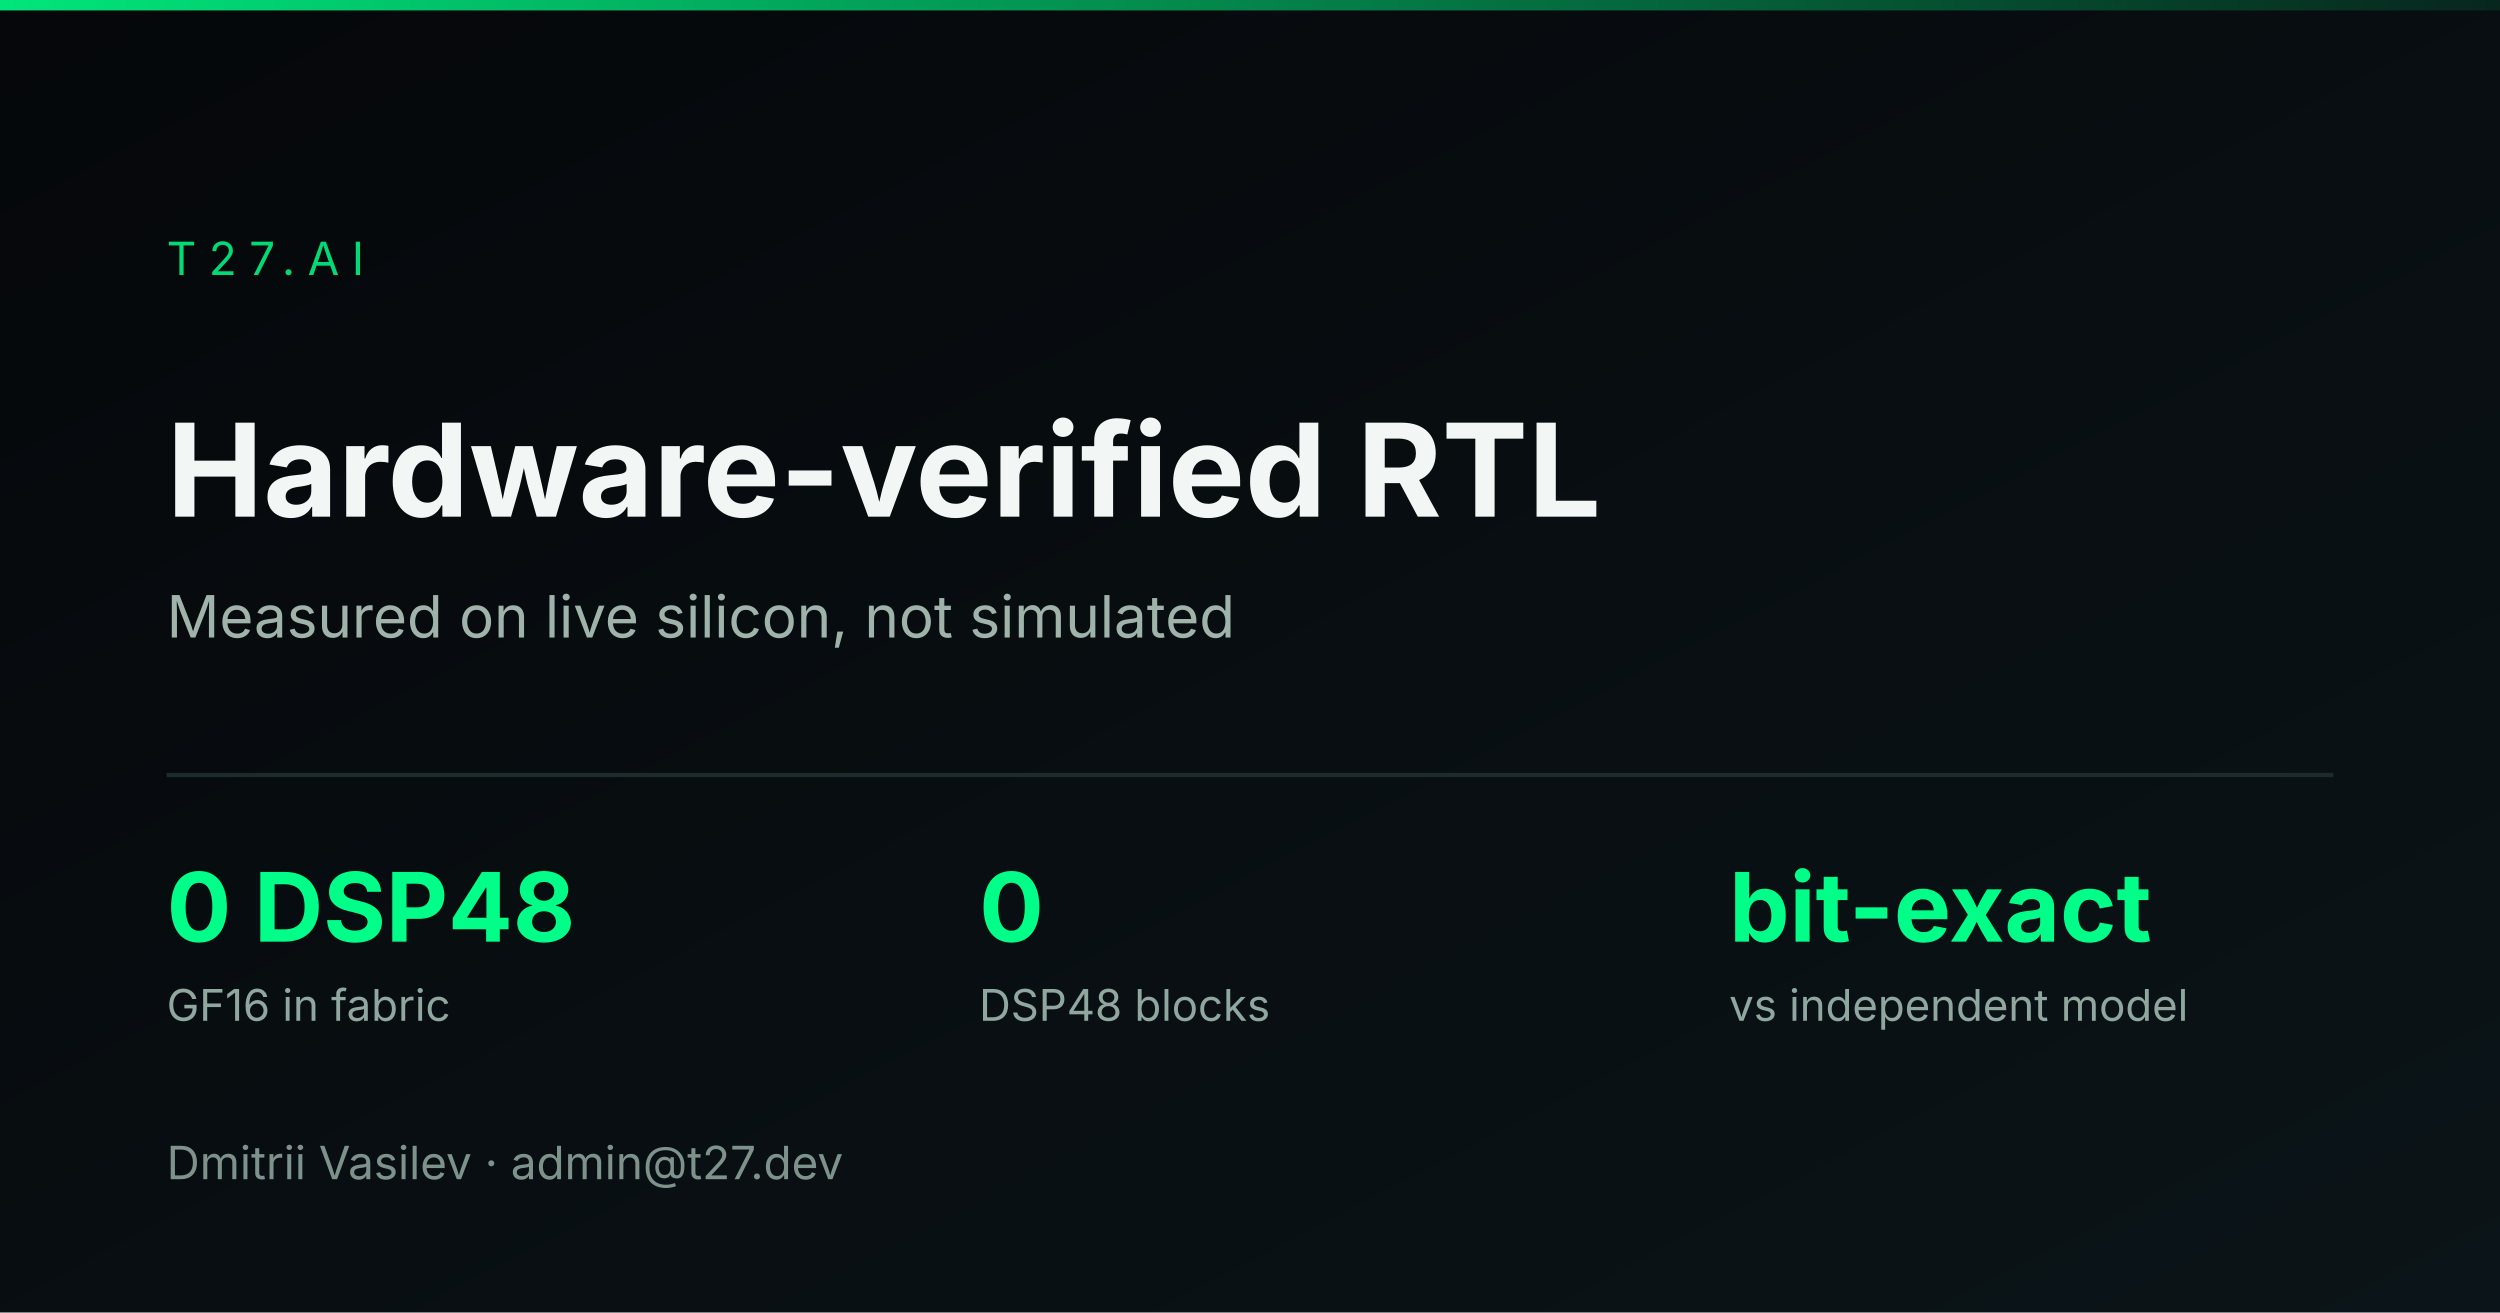
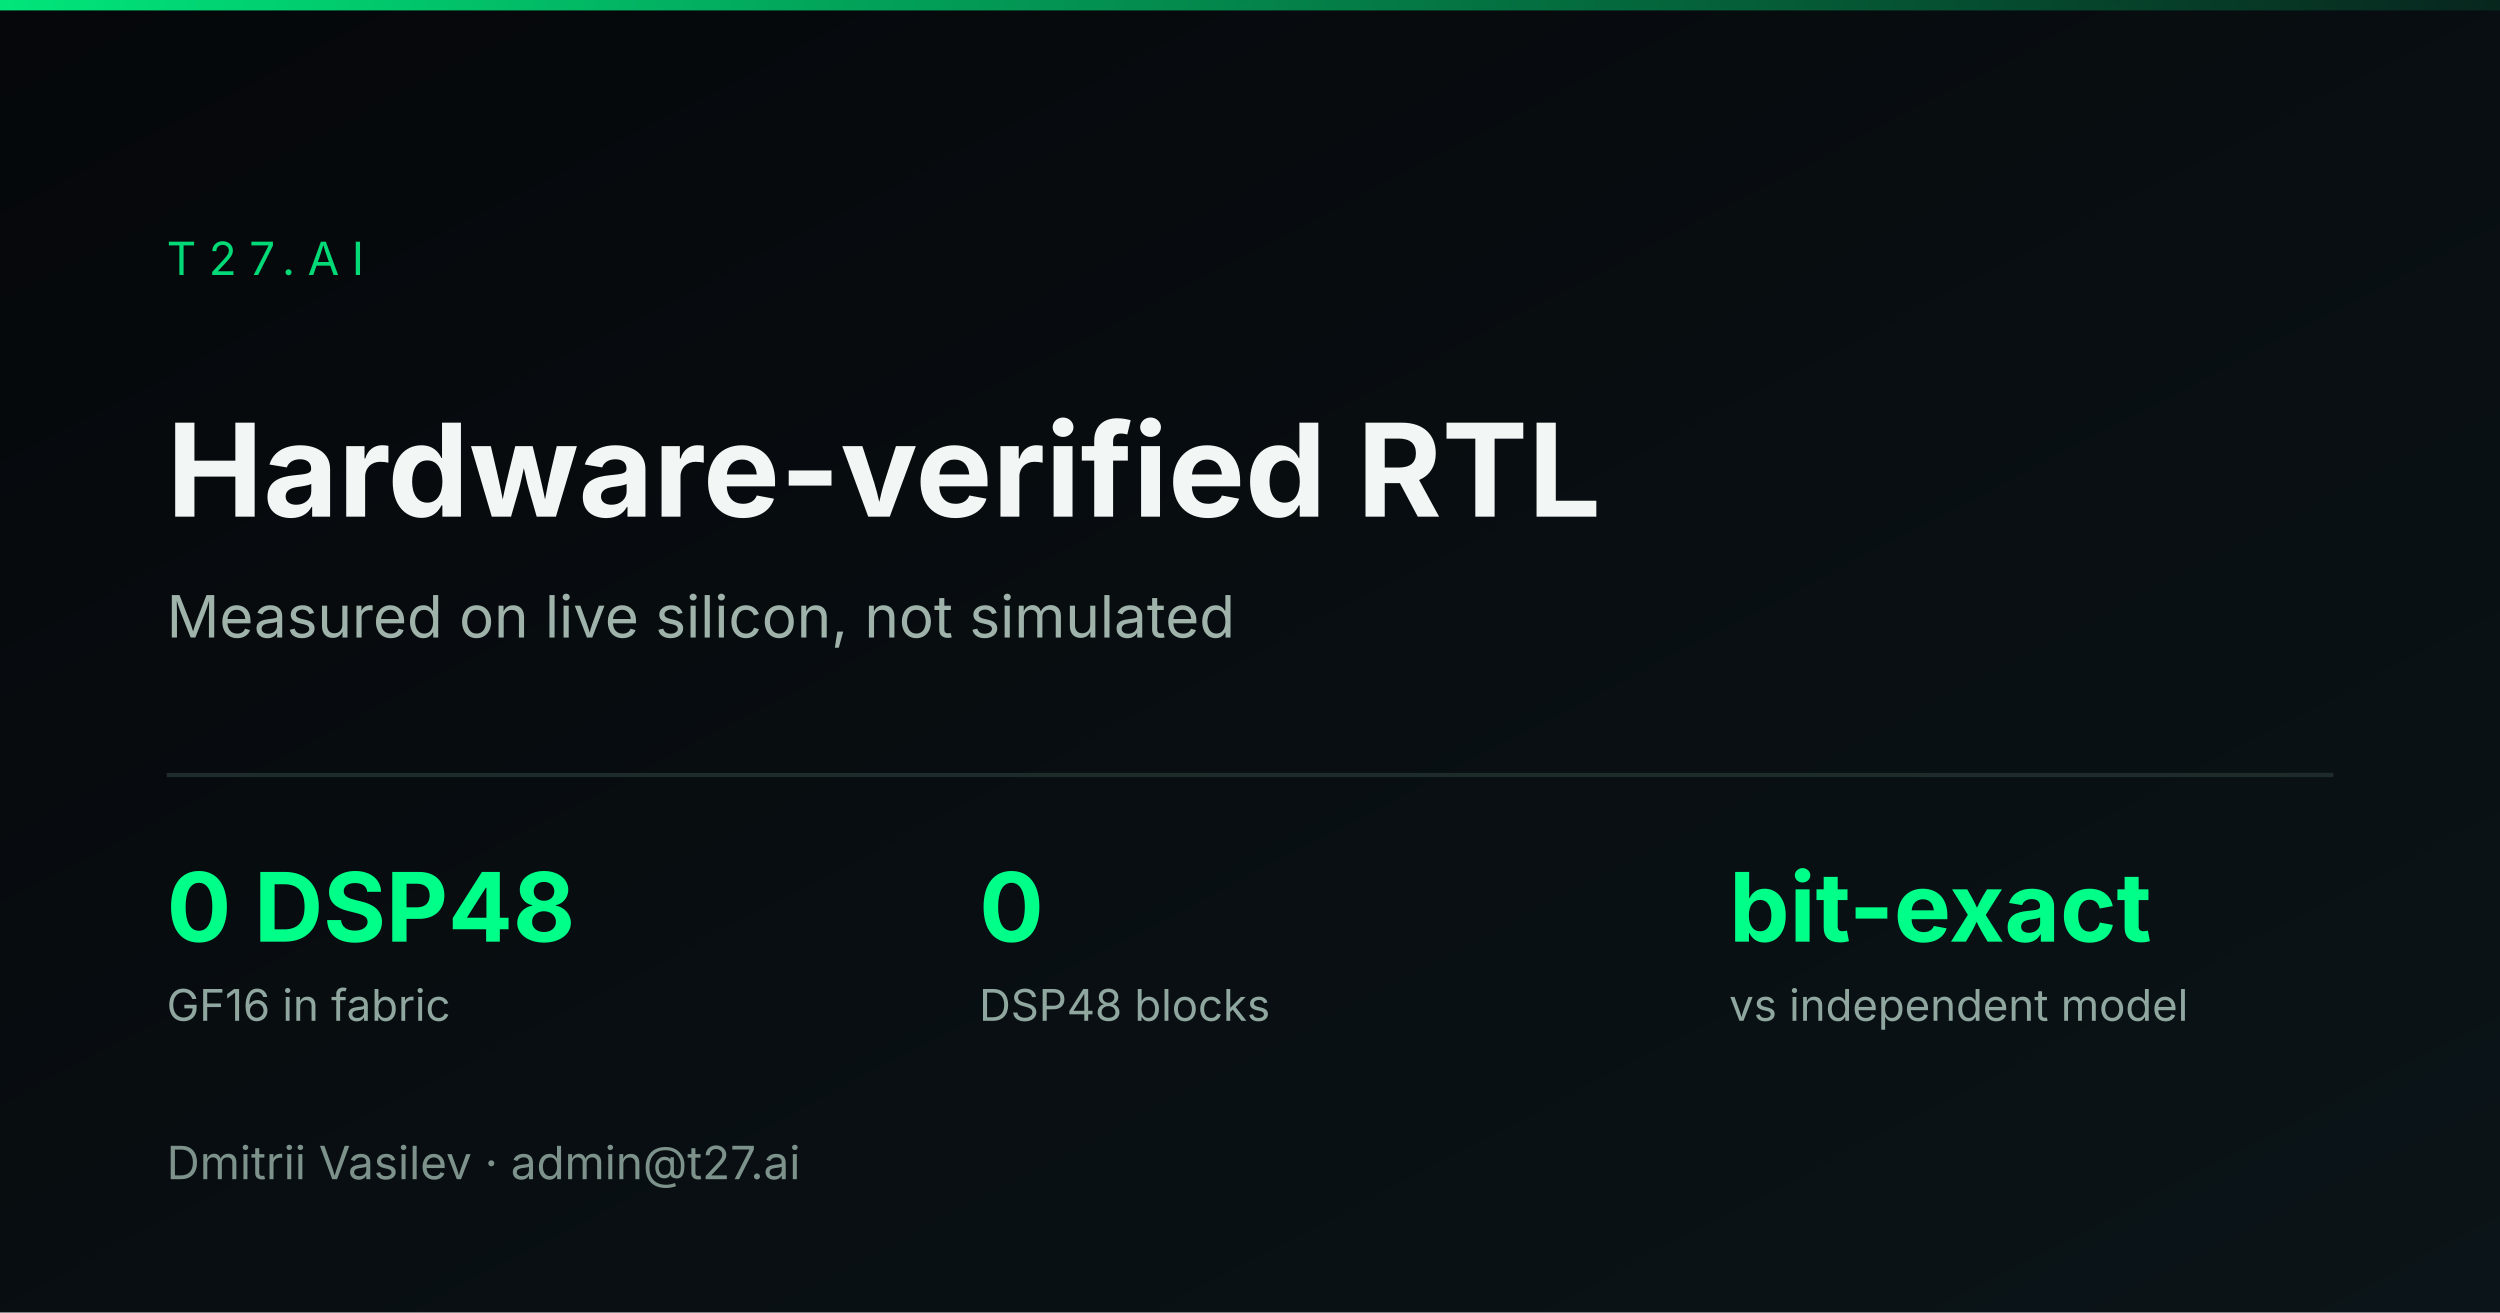
<svg xmlns="http://www.w3.org/2000/svg" width="1200" height="630" viewBox="0 0 1200 630" role="img" aria-label="Hardware-verified RTL">
  <defs>
    <linearGradient id="bg" x1="0" y1="0" x2="1" y2="1">
      <stop offset="0%" stop-color="#05070a" />
      <stop offset="100%" stop-color="#0b1418" />
    </linearGradient>
    <linearGradient id="glow" x1="0" y1="0" x2="1" y2="0">
      <stop offset="0%" stop-color="#00ff88" stop-opacity="0.9" />
      <stop offset="100%" stop-color="#00ff88" stop-opacity="0.1" />
    </linearGradient>
  </defs>
  <rect width="1200" height="630" fill="url(#bg)" />
  <rect x="0" y="0" width="1200" height="5" fill="url(#glow)" />
  <text x="80" y="132" font-family="Inter,Helvetica,Arial,sans-serif" font-size="22" letter-spacing="6" fill="#00ff88" opacity="0.85">T27.AI</text>
  <text x="80" y="248" font-family="Inter,Helvetica,Arial,sans-serif" font-size="62" font-weight="700" fill="#f2f6f4">Hardware-verified RTL</text>
  <text x="80" y="306" font-family="Inter,Helvetica,Arial,sans-serif" font-size="28" fill="#9fb3ab">Measured on live silicon, not simulated</text>
  <line x1="80" y1="372" x2="1120" y2="372" stroke="#1d2b2a" stroke-width="2" />
  <text x="80" y="452" font-family="Inter,Helvetica,Arial,sans-serif" font-size="46" font-weight="700" fill="#00ff88">0 DSP48</text>
  <text x="80" y="490" font-family="Inter,Helvetica,Arial,sans-serif" font-size="21" fill="#8fa79f">GF16 in fabric</text>
  <text x="470" y="452" font-family="Inter,Helvetica,Arial,sans-serif" font-size="46" font-weight="700" fill="#00ff88">0</text>
  <text x="470" y="490" font-family="Inter,Helvetica,Arial,sans-serif" font-size="21" fill="#8fa79f">DSP48 blocks</text>
  <text x="830" y="452" font-family="Inter,Helvetica,Arial,sans-serif" font-size="46" font-weight="700" fill="#00ff88">bit-exact</text>
  <text x="830" y="490" font-family="Inter,Helvetica,Arial,sans-serif" font-size="21" fill="#8fa79f">vs independent model</text>
-   <text x="80" y="566" font-family="Inter,Helvetica,Arial,sans-serif" font-size="22" fill="#7d928b">Dmitrii Vasilev · admin@t27.dev</text>
+   <text x="80" y="566" font-family="Inter,Helvetica,Arial,sans-serif" font-size="22" fill="#7d928b">Dmitrii Vasilev · admin@t27.ai</text>
</svg>
